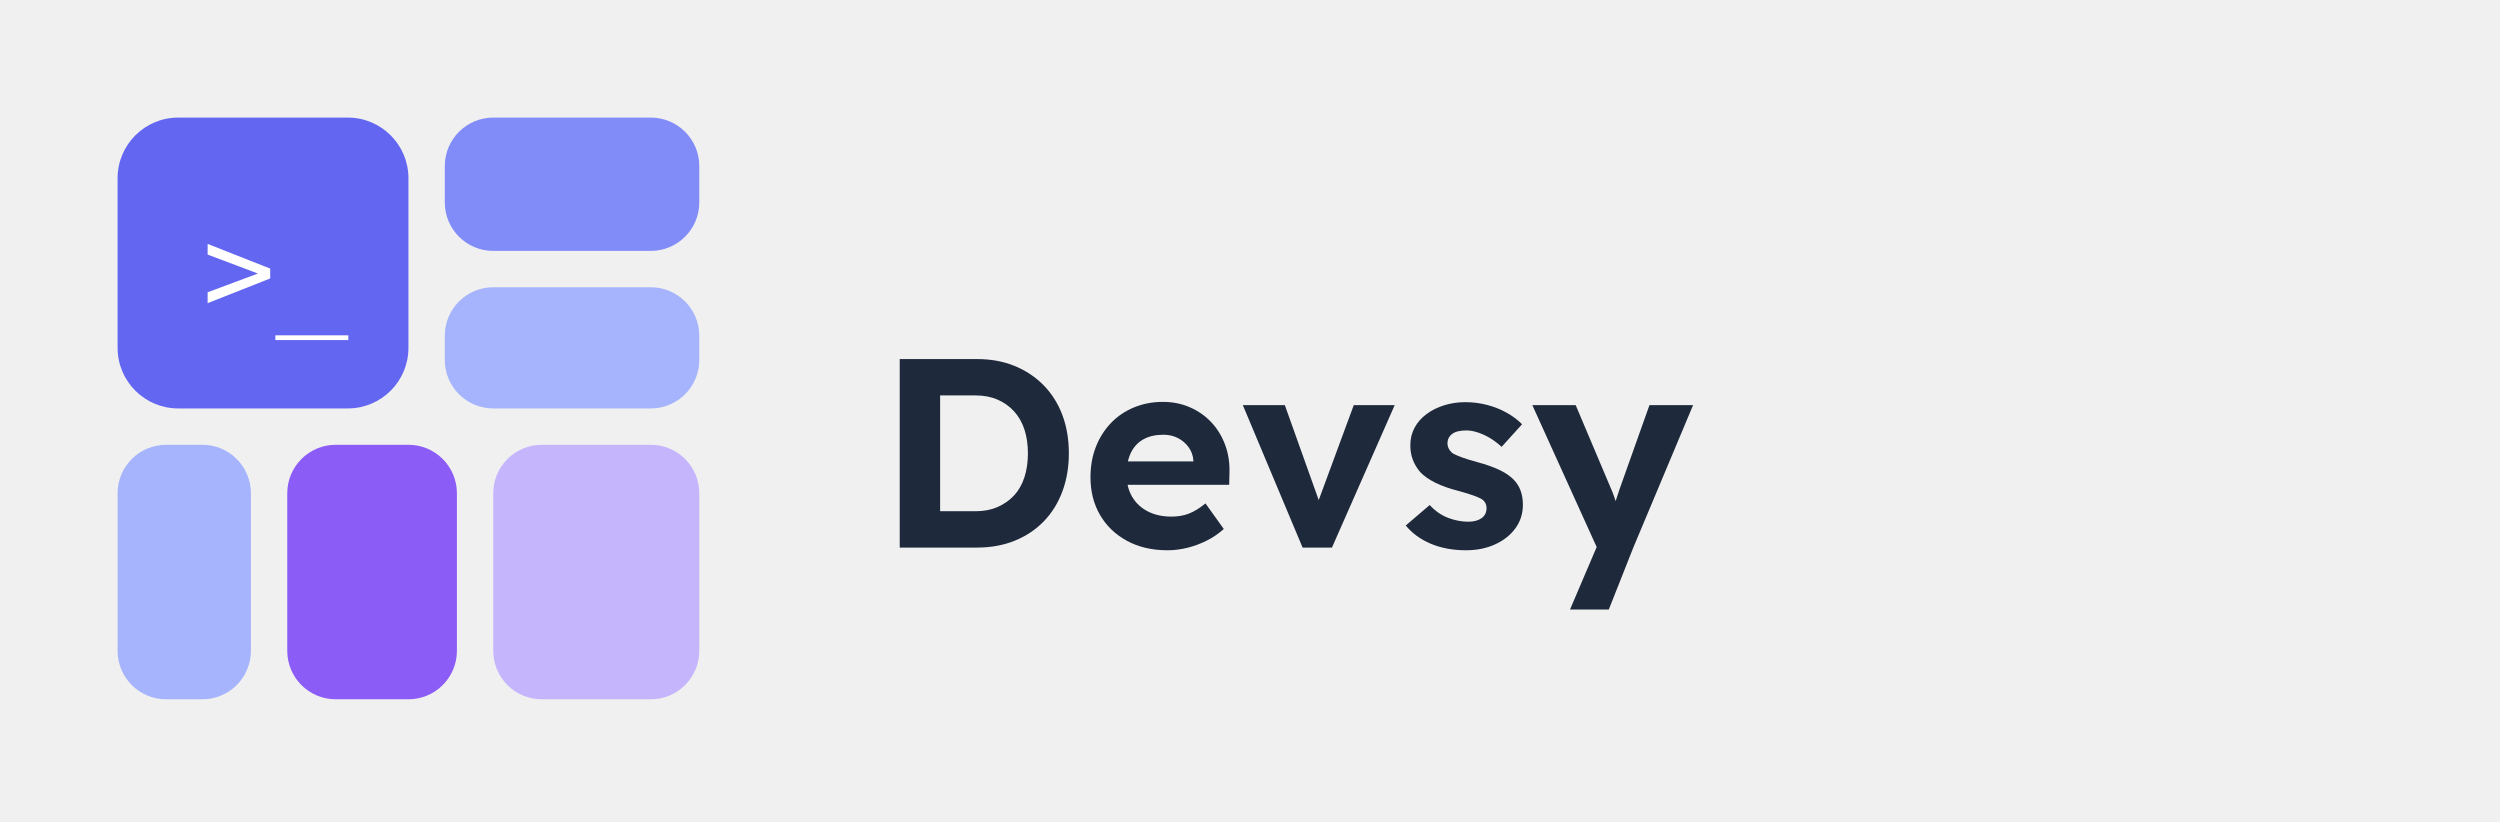
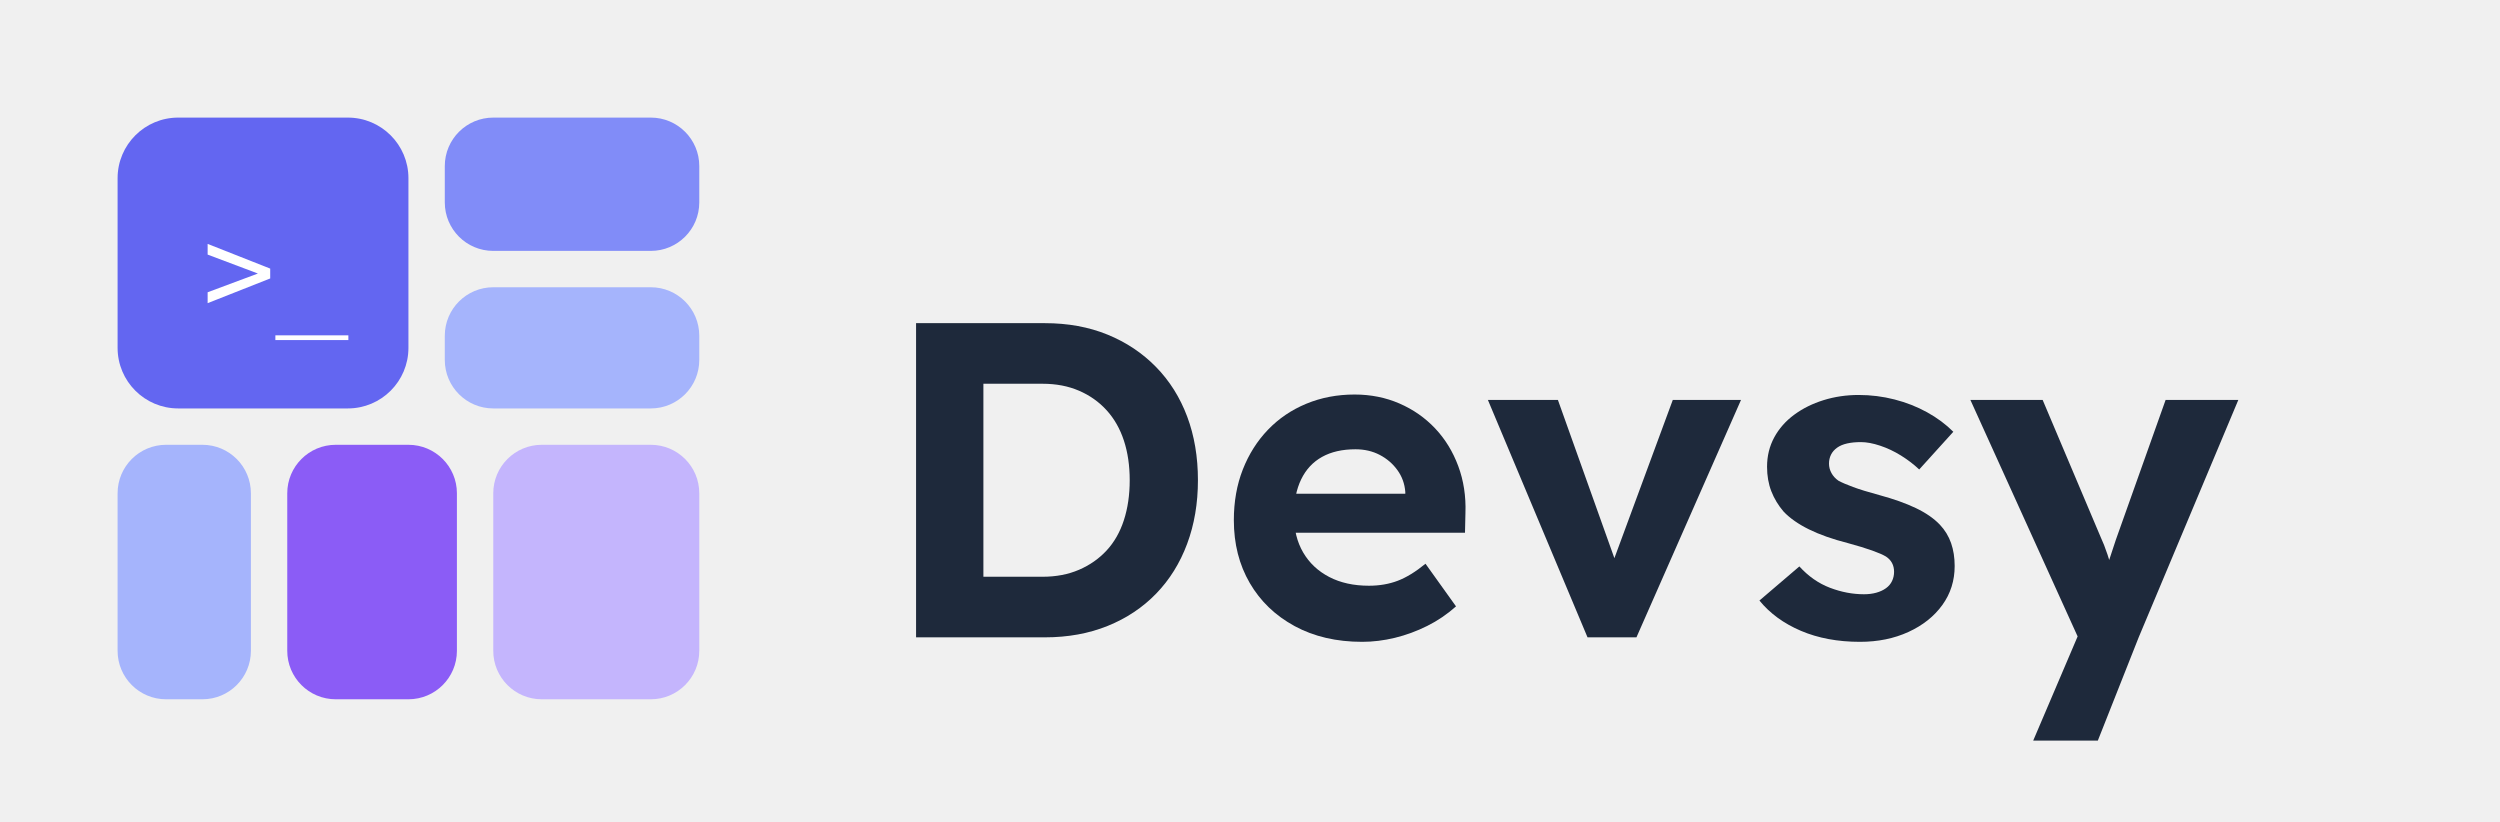
<svg xmlns="http://www.w3.org/2000/svg" width="557" height="183" viewBox="0 0 557 183" fill="none">
  <g transform="translate(10, 10) scale(1.35)">
    <rect x="12" y="12" width="48" height="48" rx="10" fill="#6366F1" />
    <text x="26" y="44" font-family="monospace" font-size="20" fill="white">&gt;_</text>
    <rect x="66" y="12" width="42" height="22" rx="8" fill="#818CF8" />
    <rect x="66" y="40" width="42" height="20" rx="8" fill="#A5B4FC" />
    <rect x="12" y="66" width="22" height="42" rx="8" fill="#A5B4FC" />
    <rect x="40" y="66" width="28" height="42" rx="8" fill="#8B5CF6" />
    <rect x="74" y="66" width="34" height="42" rx="8" fill="#C4B5FD" />
  </g>
-   <g transform="translate(195, 62)" fill="#1E293B">
-     <path d="M91 0V700H378Q455 700 517.5 674.5Q580 649 625.5 602.5Q671 556 695.0 492.0Q719 428 719 350Q719 273 695.0 208.5Q671 144 626.0 97.5Q581 51 518.0 25.5Q455 0 378 0ZM241 109 225 135H373Q418 135 454.0 150.5Q490 166 515.5 193.5Q541 221 554.0 261.0Q567 301 567 350Q567 399 554.0 438.5Q541 478 515.5 506.0Q490 534 454.0 549.5Q418 565 373 565H222L241 589Z" transform="translate(0, 60) scale(0.06, -0.06)" />
-     <path d="M322 -10Q236 -10 171.5 25.0Q107 60 71.5 121.0Q36 182 36 261Q36 323 56.0 374.0Q76 425 112.0 462.5Q148 500 197.5 520.5Q247 541 305 541Q359 541 405.0 521.0Q451 501 484.5 465.5Q518 430 536.0 381.5Q554 333 552 277L551 233H126L103 320H434L418 302V324Q416 351 400.5 372.5Q385 394 361.0 406.5Q337 419 307 419Q263 419 232.5 402.0Q202 385 186.0 352.0Q170 319 170 272Q170 224 190.5 189.0Q211 154 248.5 134.5Q286 115 337 115Q372 115 401.0 126.0Q430 137 463 164L531 69Q502 43 467.0 25.5Q432 8 395.0 -1.0Q358 -10 322 -10Z" transform="translate(45.8, 60) scale(0.06, -0.06)" />
-     <path d="M237 0 15 529H171L312 134L279 128L427 529H579L346 0Z" transform="translate(81, 60) scale(0.06, -0.06)" />
-     <path d="M249 -10Q175 -10 117.5 14.5Q60 39 25 82L114 158Q144 125 182.0 110.5Q220 96 258 96Q273 96 285.5 99.5Q298 103 307.0 109.5Q316 116 320.5 125.5Q325 135 325 146Q325 168 307 180Q297 186 276.0 193.5Q255 201 222 210Q171 223 135.5 240.5Q100 258 79 280Q61 301 51.5 325.5Q42 350 42 380Q42 416 58.0 445.5Q74 475 102.5 496.0Q131 517 168.0 528.5Q205 540 246 540Q287 540 326.0 530.0Q365 520 398.5 501.5Q432 483 457 458L381 374Q363 391 340.5 405.0Q318 419 294.0 427.0Q270 435 251 435Q234 435 220.5 432.0Q207 429 198.0 422.5Q189 416 184.5 407.0Q180 398 180 387Q180 376 185.5 366.0Q191 356 201 349Q212 343 233.5 335.0Q255 327 292 317Q340 304 373.5 288.0Q407 272 427 251Q444 233 452.0 210.0Q460 187 460 159Q460 110 432.5 72.0Q405 34 357.0 12.0Q309 -10 249 -10Z" transform="translate(116.7, 60) scale(0.06, -0.06)" />
-     <path d="M145 -230 261 42 263 -40 5 529H166L295 224Q303 207 310.5 184.5Q318 162 323 142L299 131Q306 148 313.5 170.0Q321 192 329 217L440 529H602L380 0L289 -230Z" transform="translate(146.1, 60) scale(0.06, -0.06)" />
+   <g transform="translate(195, 42)" fill="#1E293B">
+     <path d="M91 0V700H378Q455 700 517.5 674.5Q580 649 625.5 602.5Q671 556 695.0 492.0Q719 428 719 350Q719 273 695.0 208.5Q671 144 626.0 97.5Q581 51 518.0 25.5Q455 0 378 0ZM241 109 225 135H373Q418 135 454.0 150.5Q490 166 515.5 193.5Q541 221 554.0 261.0Q567 301 567 350Q567 399 554.0 438.5Q541 478 515.5 506.0Q490 534 454.0 549.5Q418 565 373 565H222L241 589Z" transform="translate(0, 100) scale(0.1, -0.1)" />
+     <path d="M322 -10Q236 -10 171.5 25.0Q107 60 71.5 121.0Q36 182 36 261Q36 323 56.0 374.0Q76 425 112.0 462.5Q148 500 197.5 520.5Q247 541 305 541Q359 541 405.0 521.0Q451 501 484.5 465.5Q518 430 536.0 381.5Q554 333 552 277L551 233H126L103 320H434L418 302V324Q416 351 400.5 372.5Q385 394 361.0 406.5Q337 419 307 419Q263 419 232.5 402.0Q202 385 186.0 352.0Q170 319 170 272Q170 224 190.5 189.0Q211 154 248.5 134.5Q286 115 337 115Q372 115 401.0 126.0Q430 137 463 164L531 69Q502 43 467.0 25.5Q432 8 395.0 -1.0Q358 -10 322 -10Z" transform="translate(76.3, 100) scale(0.1, -0.1)" />
+     <path d="M237 0 15 529H171L312 134L279 128L427 529H579L346 0Z" transform="translate(135.0, 100) scale(0.1, -0.1)" />
+     <path d="M249 -10Q175 -10 117.5 14.5Q60 39 25 82L114 158Q144 125 182.0 110.5Q220 96 258 96Q273 96 285.5 99.5Q298 103 307.0 109.5Q316 116 320.5 125.5Q325 135 325 146Q325 168 307 180Q297 186 276.0 193.5Q255 201 222 210Q171 223 135.5 240.5Q100 258 79 280Q61 301 51.5 325.5Q42 350 42 380Q42 416 58.0 445.5Q74 475 102.5 496.0Q131 517 168.0 528.5Q205 540 246 540Q287 540 326.0 530.0Q365 520 398.5 501.5Q432 483 457 458L381 374Q363 391 340.5 405.0Q318 419 294.0 427.0Q270 435 251 435Q234 435 220.5 432.0Q207 429 198.0 422.5Q189 416 184.5 407.0Q180 398 180 387Q180 376 185.5 366.0Q191 356 201 349Q212 343 233.5 335.0Q255 327 292 317Q340 304 373.5 288.0Q407 272 427 251Q444 233 452.0 210.0Q460 187 460 159Q460 110 432.5 72.0Q405 34 357.0 12.0Q309 -10 249 -10Z" transform="translate(194.5, 100) scale(0.1, -0.1)" />
+     <path d="M145 -230 261 42 263 -40 5 529H166L295 224Q303 207 310.5 184.5Q318 162 323 142L299 131Q306 148 313.5 170.0Q321 192 329 217L440 529H602L380 0L289 -230Z" transform="translate(243.5, 100) scale(0.1, -0.1)" />
  </g>
</svg>
